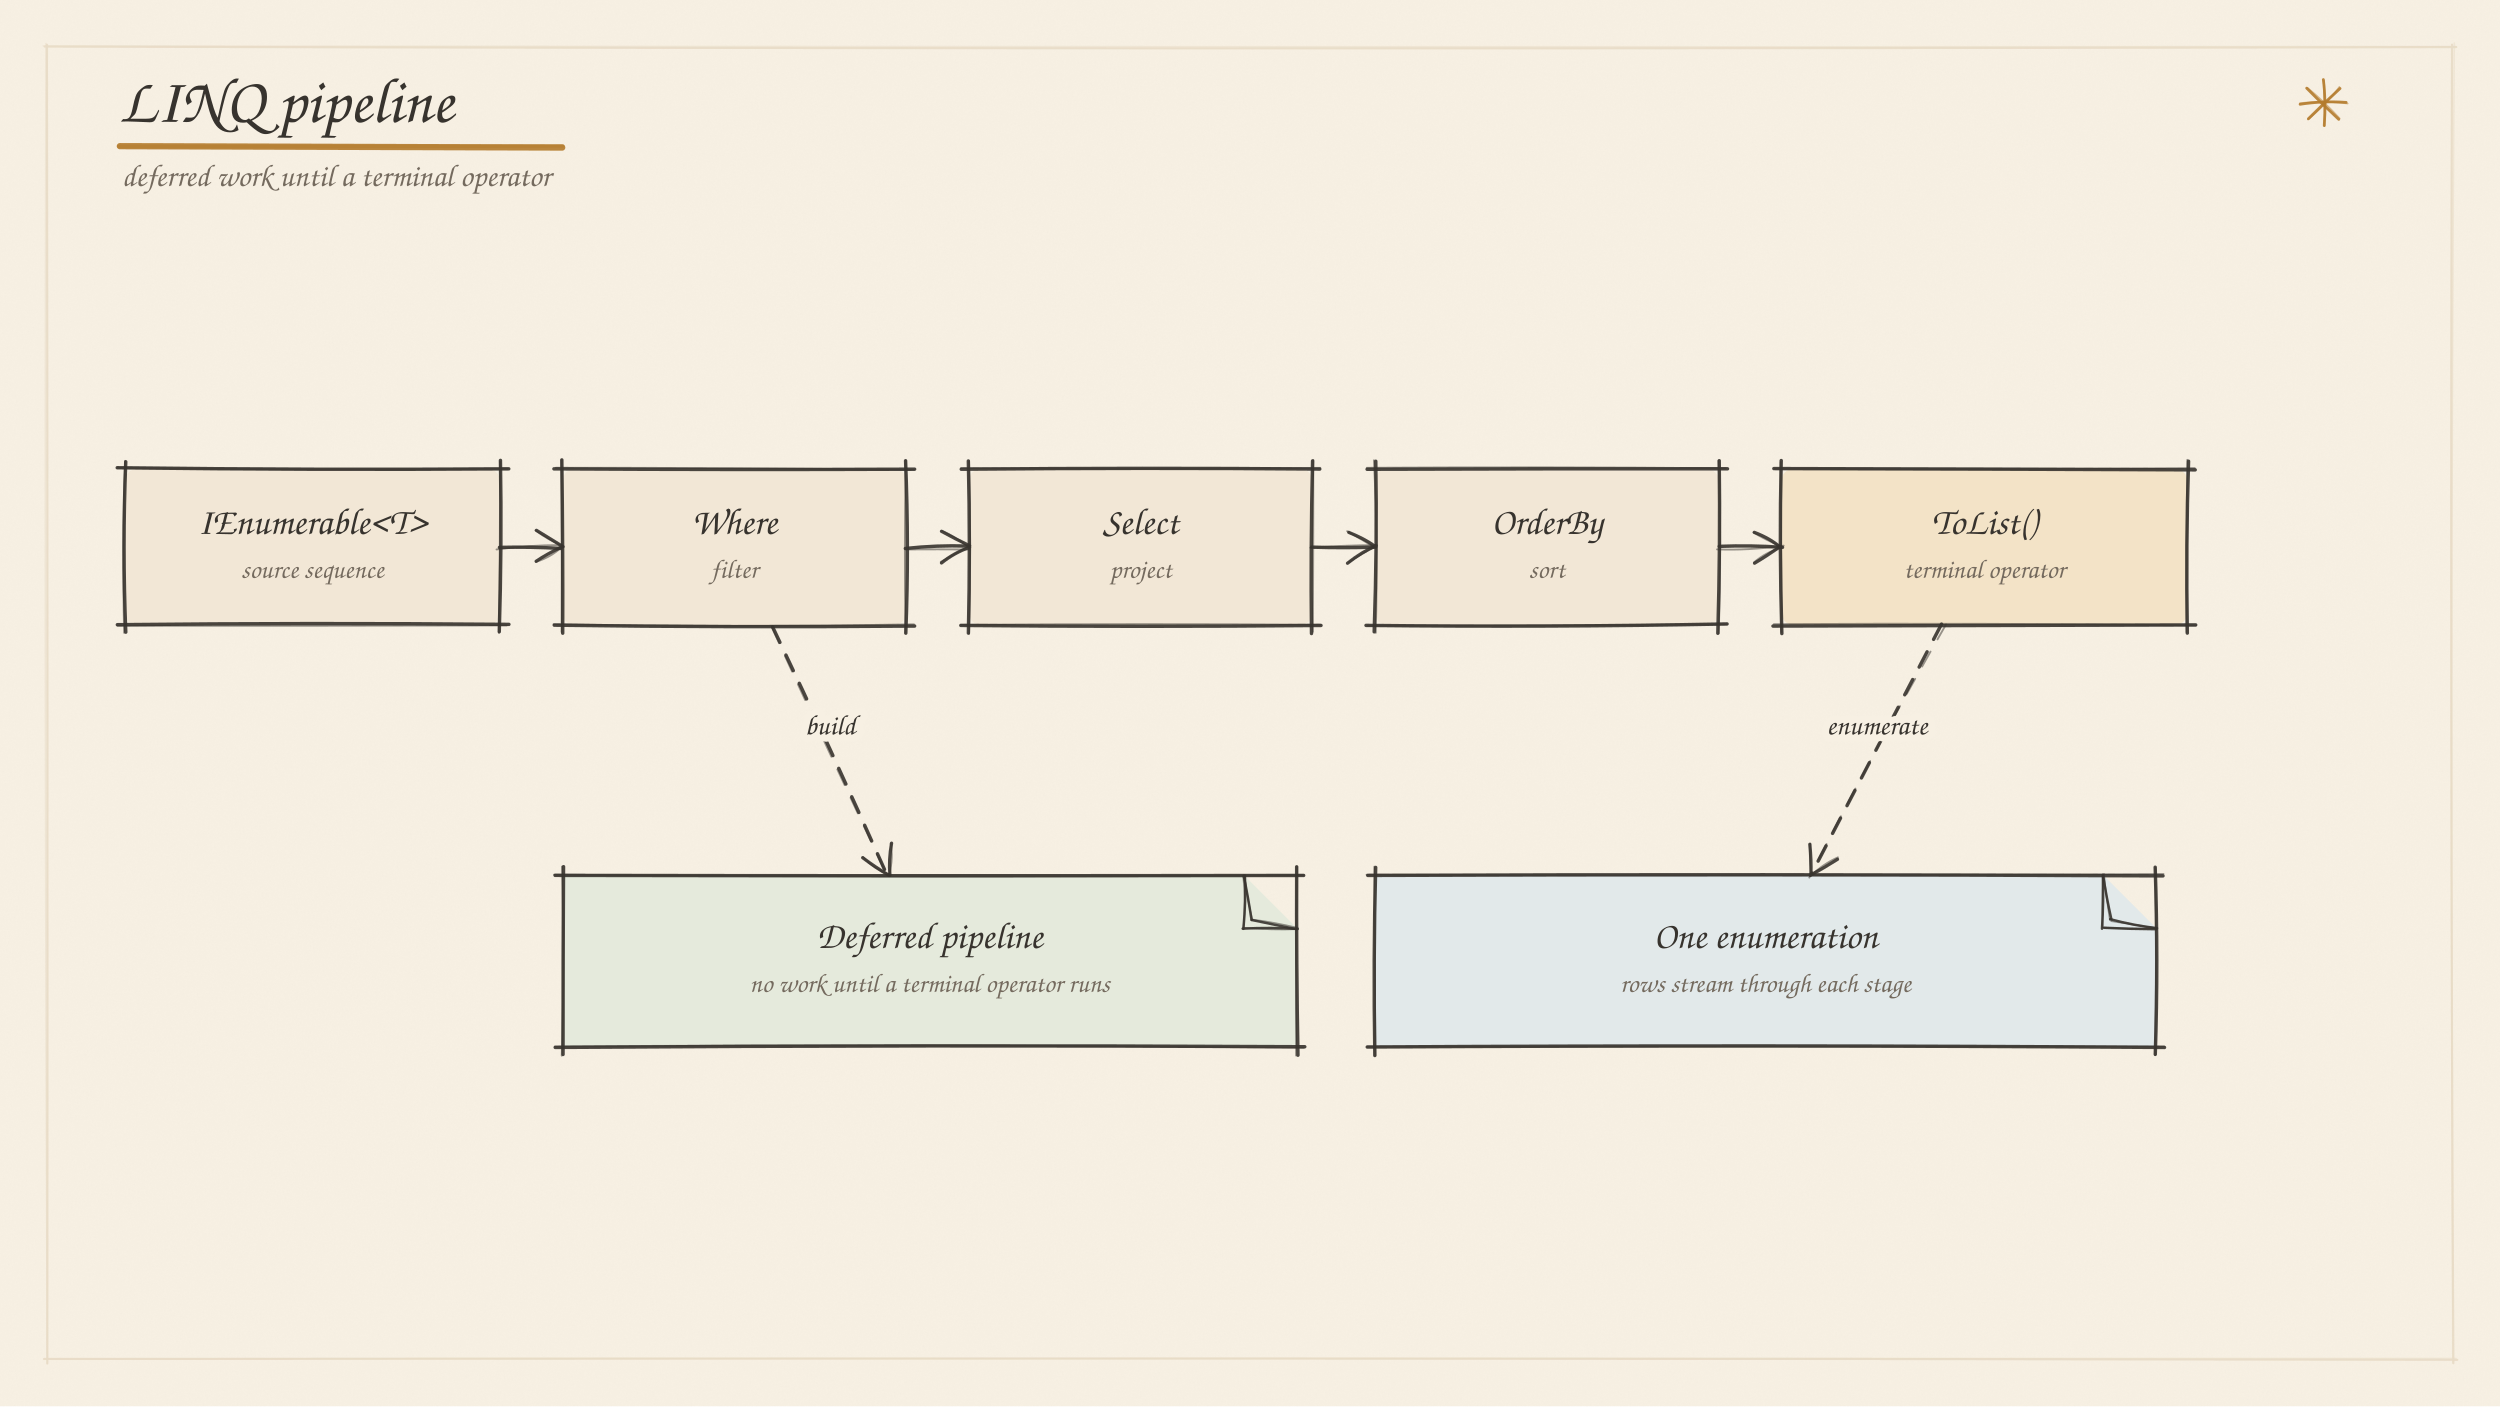
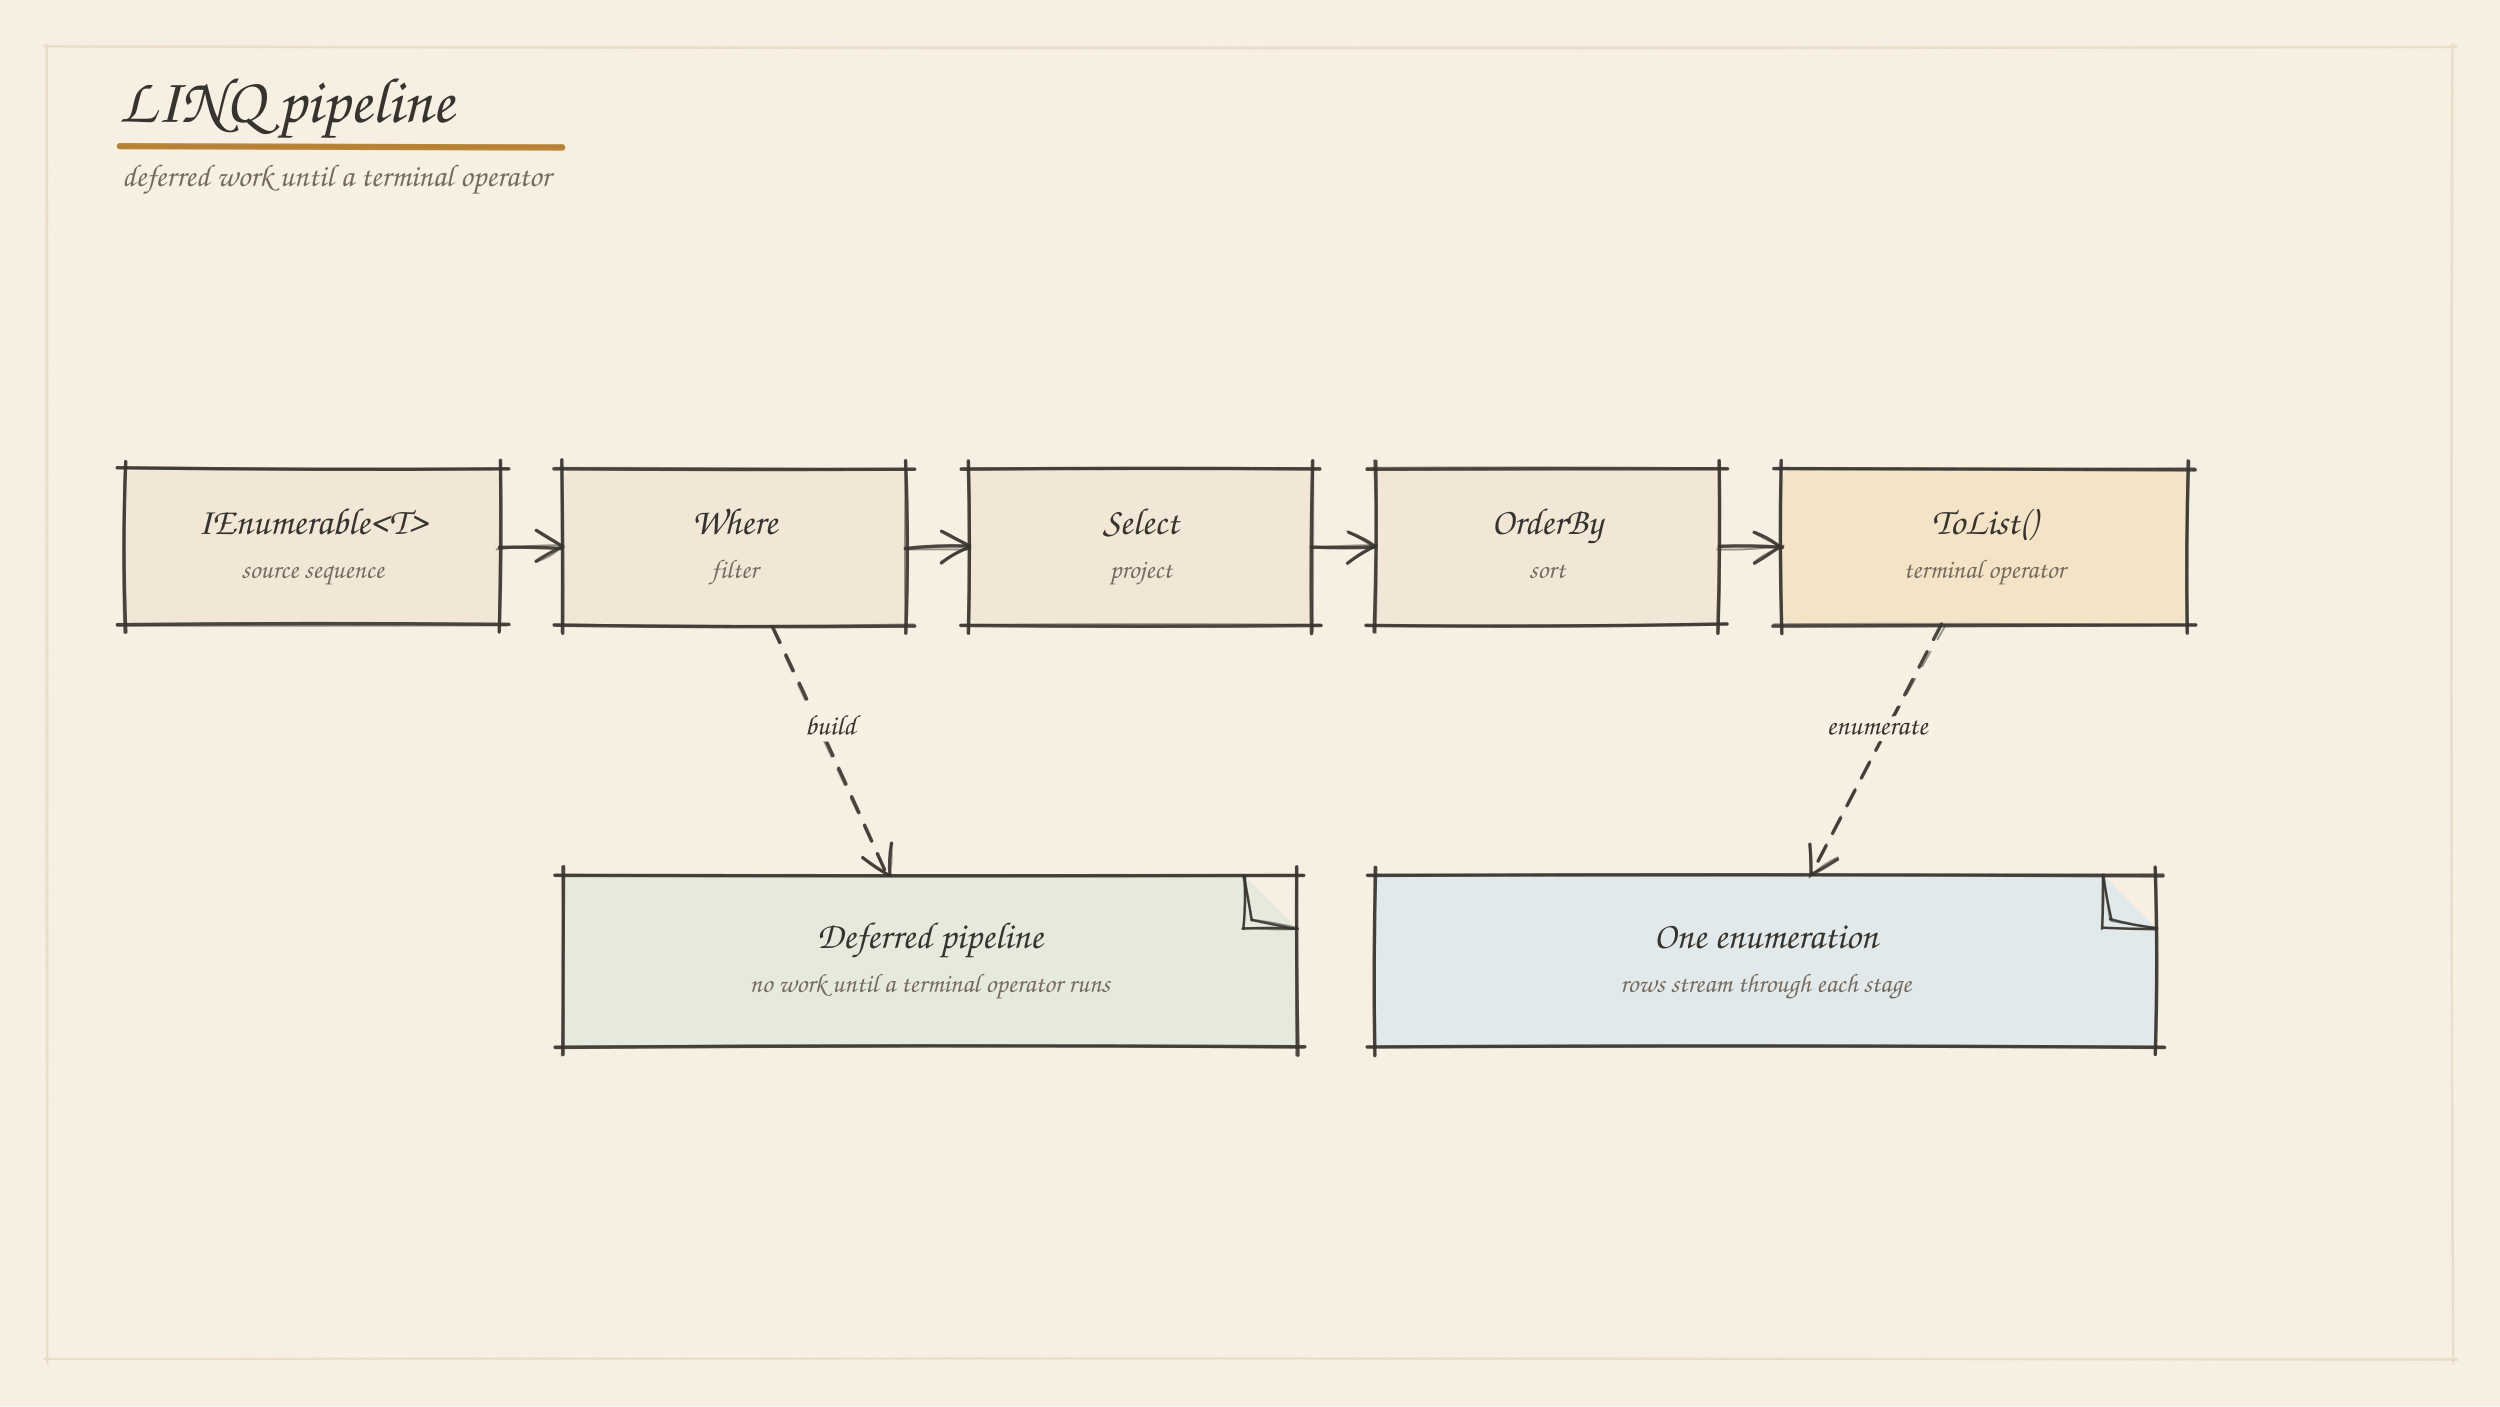
<svg xmlns="http://www.w3.org/2000/svg" width="1600" height="900" viewBox="0 0 1600 900" role="img" aria-label="Hand-drawn LINQ pipeline with deferred execution">
  <defs>
    <filter id="paperNoise" x="0" y="0" width="100%" height="100%">
      <feTurbulence type="fractalNoise" baseFrequency="0.82" numOctaves="2" seed="73" stitchTiles="stitch" />
      <feColorMatrix type="saturate" values="0" />
      <feComponentTransfer>
        <feFuncA type="table" tableValues="0 0.18" />
      </feComponentTransfer>
    </filter>
  </defs>
  <rect width="1600" height="900" fill="#f7f0e3" />
  <rect width="1600" height="900" fill="#000" filter="url(#paperNoise)" opacity="0.13" />
  <path d="M 28.67 29.8 Q 801.99 31.91 1571.98 30.13" fill="none" stroke="#e8dbc6" stroke-width="1.4" stroke-linecap="round" opacity="0.9" />
  <path d="M 27.68 29.43 Q 799.52 30.12 1571.77 29.78" fill="none" stroke="#e8dbc6" stroke-width="1" stroke-linecap="round" opacity="0.5" />
  <path d="M 1569.3 28.59 Q 1567.94 448.26 1570.16 872.46" fill="none" stroke="#e8dbc6" stroke-width="1.4" stroke-linecap="round" opacity="0.9" />
  <path d="M 1570.74 27.53 Q 1567.92 450.67 1569.78 872.32" fill="none" stroke="#e8dbc6" stroke-width="1" stroke-linecap="round" opacity="0.5" />
  <path d="M 1572.64 870.28 Q 799.31 868.94 28.2 869.75" fill="none" stroke="#e8dbc6" stroke-width="1.4" stroke-linecap="round" opacity="0.9" />
  <path d="M 1571.92 869.4 Q 801.25 869.25 28.61 869.69" fill="none" stroke="#e8dbc6" stroke-width="1" stroke-linecap="round" opacity="0.5" />
  <path d="M 30.28 872.63 Q 30.57 448.91 30.05 28.67" fill="none" stroke="#e8dbc6" stroke-width="1.4" stroke-linecap="round" opacity="0.9" />
  <path d="M 30.26 872.73 Q 28.27 451.54 29.42 27.84" fill="none" stroke="#e8dbc6" stroke-width="1" stroke-linecap="round" opacity="0.5" />
  <text x="76" y="78" text-anchor="start" font-family="'Segoe Print','Bradley Hand','Comic Sans MS',cursive" font-size="41" fill="#37332e" font-weight="600">LINQ pipeline</text>
  <text x="78" y="119" text-anchor="start" font-family="'Segoe Print','Bradley Hand','Comic Sans MS',cursive" font-size="20" fill="#746a5e">deferred work until a terminal operator</text>
  <path d="M 76.73 93.54 Q 216.87 93.91 359.81 94.43" fill="none" stroke="#b47b2c" stroke-width="4" stroke-linecap="round" opacity="0.9" />
  <path d="M 75.88 93.68 Q 217.58 94.15 360.26 93.39" fill="none" stroke="#b47b2c" stroke-width="2.2" stroke-linecap="round" opacity="0.5" />
-   <path d="M 1472.07 66.74 Q 1486.42 64.49 1501.52 65.53" fill="none" stroke="#b47b2c" stroke-width="1.8" stroke-linecap="round" opacity="0.9" />
-   <path d="M 1471.95 65.98 Q 1487.03 64.35 1502.55 66.31" fill="none" stroke="#b47b2c" stroke-width="1" stroke-linecap="round" opacity="0.5" />
-   <path d="M 1486.94 50.93 Q 1488.67 64.26 1487.53 80.38" fill="none" stroke="#b47b2c" stroke-width="1.8" stroke-linecap="round" opacity="0.9" />
-   <path d="M 1487.4 51.61 Q 1487.8 68.07 1487.69 80.62" fill="none" stroke="#b47b2c" stroke-width="1" stroke-linecap="round" opacity="0.5" />
-   <path d="M 1476.29 56.43 Q 1484.91 65.31 1496.8 76.38" fill="none" stroke="#b47b2c" stroke-width="1.8" stroke-linecap="round" opacity="0.9" />
-   <path d="M 1476.91 56.24 Q 1487.41 64.93 1497.45 75.81" fill="none" stroke="#b47b2c" stroke-width="1" stroke-linecap="round" opacity="0.5" />
-   <path d="M 1497.62 56.63 Q 1487.6 65.75 1477.37 76.01" fill="none" stroke="#b47b2c" stroke-width="1.8" stroke-linecap="round" opacity="0.9" />
-   <path d="M 1497.23 55.57 Q 1488.48 67.06 1477.1 76.54" fill="none" stroke="#b47b2c" stroke-width="1" stroke-linecap="round" opacity="0.5" />
  <rect x="80" y="300" width="240" height="100" rx="8" fill="#f1e7d5" opacity="0.96" />
  <rect x="360" y="300" width="220" height="100" rx="8" fill="#f1e7d5" opacity="0.96" />
  <rect x="620" y="300" width="220" height="100" rx="8" fill="#f1e7d5" opacity="0.96" />
  <rect x="880" y="300" width="220" height="100" rx="8" fill="#f1e7d5" opacity="0.96" />
  <rect x="1140" y="300" width="260" height="100" rx="8" fill="#f2e3c6" opacity="0.96" />
  <path d="M 360 560 H 796 L 830 594 V 670 H 360 Z" fill="#e4eadc" opacity="0.96" />
  <path d="M 880 560 H 1346 L 1380 594 V 670 H 880 Z" fill="#e1e9ea" opacity="0.96" />
  <path d="M 319.66 350.34 Q 339.45 349.85 358.85 351" fill="none" stroke="#37332e" stroke-width="2.2" stroke-linecap="round" opacity="0.9" />
  <path d="M 317.78 351.65 Q 339.49 348.82 358.23 348.87" fill="none" stroke="#37332e" stroke-width="1.21" stroke-linecap="round" opacity="0.5" />
  <path d="M 343.13 359.21 Q 349.77 354.73 359.53 349.97" fill="none" stroke="#37332e" stroke-width="2.1" stroke-linecap="round" opacity="0.9" />
  <path d="M 342.99 359.67 Q 352.98 356.39 359.37 350.25" fill="none" stroke="#37332e" stroke-width="1.155" stroke-linecap="round" opacity="0.5" />
  <path d="M 343.33 339.41 Q 351.68 344.66 360.34 349.88" fill="none" stroke="#37332e" stroke-width="2.1" stroke-linecap="round" opacity="0.9" />
  <path d="M 342.61 339.45 Q 351.88 346.27 360.18 349.26" fill="none" stroke="#37332e" stroke-width="1.155" stroke-linecap="round" opacity="0.5" />
  <path d="M 579.42 351.03 Q 599.75 348.84 619.05 349.48" fill="none" stroke="#37332e" stroke-width="2.2" stroke-linecap="round" opacity="0.9" />
  <path d="M 579.95 351.65 Q 600.4 351.5 620.83 351.68" fill="none" stroke="#37332e" stroke-width="1.21" stroke-linecap="round" opacity="0.5" />
  <path d="M 602.56 360.3 Q 610.71 353.75 620.51 350.28" fill="none" stroke="#37332e" stroke-width="2.1" stroke-linecap="round" opacity="0.9" />
  <path d="M 602.08 359.56 Q 609.75 355.41 620.32 349.47" fill="none" stroke="#37332e" stroke-width="1.155" stroke-linecap="round" opacity="0.5" />
  <path d="M 602.55 340.04 Q 611.29 344.85 620.56 349.3" fill="none" stroke="#37332e" stroke-width="2.1" stroke-linecap="round" opacity="0.9" />
  <path d="M 602.84 339.68 Q 611.72 343.42 619.9 350.4" fill="none" stroke="#37332e" stroke-width="1.155" stroke-linecap="round" opacity="0.5" />
  <path d="M 839.49 350.16 Q 860.07 350.84 880.4 350.13" fill="none" stroke="#37332e" stroke-width="2.2" stroke-linecap="round" opacity="0.9" />
  <path d="M 838.62 350.53 Q 860.59 348.97 881.06 348.87" fill="none" stroke="#37332e" stroke-width="1.21" stroke-linecap="round" opacity="0.5" />
  <path d="M 862.4 360.47 Q 871.39 353.34 880.65 349.25" fill="none" stroke="#37332e" stroke-width="2.1" stroke-linecap="round" opacity="0.9" />
  <path d="M 863.25 359.86 Q 871.17 354.57 879.44 350.24" fill="none" stroke="#37332e" stroke-width="1.155" stroke-linecap="round" opacity="0.5" />
  <path d="M 863.22 340.72 Q 873.01 344.68 879.55 349.31" fill="none" stroke="#37332e" stroke-width="2.1" stroke-linecap="round" opacity="0.9" />
  <path d="M 862.14 339.94 Q 873.41 346.4 879.86 350.5" fill="none" stroke="#37332e" stroke-width="1.155" stroke-linecap="round" opacity="0.5" />
  <path d="M 1100.31 349.67 Q 1120.71 348.87 1140.79 350.3" fill="none" stroke="#37332e" stroke-width="2.2" stroke-linecap="round" opacity="0.9" />
  <path d="M 1098.89 351.6 Q 1118.95 352.4 1141.52 349.23" fill="none" stroke="#37332e" stroke-width="1.21" stroke-linecap="round" opacity="0.5" />
  <path d="M 1122.91 360.45 Q 1130.44 355.99 1139.44 349.71" fill="none" stroke="#37332e" stroke-width="2.1" stroke-linecap="round" opacity="0.9" />
  <path d="M 1122.55 359.89 Q 1130.28 353.3 1139.76 350.66" fill="none" stroke="#37332e" stroke-width="1.155" stroke-linecap="round" opacity="0.5" />
  <path d="M 1122.75 340.7 Q 1132.92 344.56 1139.55 350.39" fill="none" stroke="#37332e" stroke-width="2.1" stroke-linecap="round" opacity="0.9" />
  <path d="M 1122.19 340.78 Q 1129.25 345.21 1140.67 350.05" fill="none" stroke="#37332e" stroke-width="1.155" stroke-linecap="round" opacity="0.5" />
  <path d="M 494.45 401.16 Q 531.69 479.17 567.82 560.32" fill="none" stroke="#37332e" stroke-width="2.2" stroke-linecap="round" opacity="0.9" stroke-dasharray="11 9" />
  <path d="M 494.04 401.65 Q 529.52 479.51 568.73 562.46" fill="none" stroke="#37332e" stroke-width="1.21" stroke-linecap="round" opacity="0.5" stroke-dasharray="11 9" />
  <path d="M 552.12 548.93 Q 560.47 555.24 569.05 560.29" fill="none" stroke="#37332e" stroke-width="2.1" stroke-linecap="round" opacity="0.9" />
  <path d="M 552.41 548.51 Q 559.22 556.32 568.86 559.55" fill="none" stroke="#37332e" stroke-width="1.155" stroke-linecap="round" opacity="0.5" />
  <path d="M 570.61 539.63 Q 568.71 550.26 569.55 560.19" fill="none" stroke="#37332e" stroke-width="2.1" stroke-linecap="round" opacity="0.9" />
  <path d="M 569.98 539.79 Q 571.86 548.94 569.21 559.47" fill="none" stroke="#37332e" stroke-width="1.155" stroke-linecap="round" opacity="0.5" />
  <text x="531.32" y="470" text-anchor="middle" font-family="'Segoe Print','Bradley Hand','Comic Sans MS',cursive" font-size="18" fill="#37332e" stroke="#f7f0e3" stroke-width="9" stroke-linejoin="round" paint-order="stroke">build</text>
  <path d="M 1242.58 399.43 Q 1200.11 480.84 1159.21 559.55" fill="none" stroke="#37332e" stroke-width="2.2" stroke-linecap="round" opacity="0.9" stroke-dasharray="11 9" />
  <path d="M 1245.45 399.65 Q 1199.25 480.08 1157.97 561.66" fill="none" stroke="#37332e" stroke-width="1.21" stroke-linecap="round" opacity="0.5" stroke-dasharray="11 9" />
  <path d="M 1158.29 540.35 Q 1159.26 550.52 1159.01 559.36" fill="none" stroke="#37332e" stroke-width="2.1" stroke-linecap="round" opacity="0.9" />
  <path d="M 1158.59 539.9 Q 1157.73 550.13 1159.27 559.56" fill="none" stroke="#37332e" stroke-width="1.155" stroke-linecap="round" opacity="0.5" />
  <path d="M 1176 549.95 Q 1166.34 556.04 1158.57 560.2" fill="none" stroke="#37332e" stroke-width="2.1" stroke-linecap="round" opacity="0.9" />
  <path d="M 1176.28 548.67 Q 1166.9 552.84 1158.8 560.56" fill="none" stroke="#37332e" stroke-width="1.155" stroke-linecap="round" opacity="0.5" />
  <text x="1201.32" y="470" text-anchor="middle" font-family="'Segoe Print','Bradley Hand','Comic Sans MS',cursive" font-size="18" fill="#37332e" stroke="#f7f0e3" stroke-width="9" stroke-linejoin="round" paint-order="stroke">enumerate</text>
  <path d="M 75.03 299.35 Q 201.57 300.9 325.61 300.06" fill="none" stroke="#37332e" stroke-width="2.2" stroke-linecap="round" opacity="0.9" />
  <path d="M 75.3 299.47 Q 199.89 301.04 324.94 299.92" fill="none" stroke="#37332e" stroke-width="1.21" stroke-linecap="round" opacity="0.5" />
  <path d="M 320.29 294.65 Q 321.23 349.46 319.53 404.31" fill="none" stroke="#37332e" stroke-width="2.2" stroke-linecap="round" opacity="0.9" />
  <path d="M 320.04 295.58 Q 320.06 348.8 319.3 405.02" fill="none" stroke="#37332e" stroke-width="1.21" stroke-linecap="round" opacity="0.5" />
  <path d="M 325.7 399.6 Q 198.03 398.49 75.11 399.8" fill="none" stroke="#37332e" stroke-width="2.2" stroke-linecap="round" opacity="0.9" />
  <path d="M 324.3 400.28 Q 198.31 400.62 75.22 400.5" fill="none" stroke="#37332e" stroke-width="1.21" stroke-linecap="round" opacity="0.5" />
  <path d="M 80.5 404.58 Q 78.29 350.24 80.48 295.55" fill="none" stroke="#37332e" stroke-width="2.2" stroke-linecap="round" opacity="0.9" />
  <path d="M 79.44 405 Q 78.17 350 80.09 294.94" fill="none" stroke="#37332e" stroke-width="1.21" stroke-linecap="round" opacity="0.5" />
  <text x="200" y="341.72" text-anchor="middle" font-family="'Segoe Print','Bradley Hand','Comic Sans MS',cursive" font-size="24" fill="#37332e">IEnumerable&lt;T&gt;</text>
  <text x="200" y="369.8" text-anchor="middle" font-family="'Segoe Print','Bradley Hand','Comic Sans MS',cursive" font-size="17" fill="#746a5e">source sequence</text>
  <path d="M 354.51 300.07 Q 470.4 300.77 585.36 300.27" fill="none" stroke="#37332e" stroke-width="2.2" stroke-linecap="round" opacity="0.9" />
  <path d="M 355.75 299.37 Q 469.85 299.31 584.98 300.74" fill="none" stroke="#37332e" stroke-width="1.21" stroke-linecap="round" opacity="0.5" />
  <path d="M 579.57 294.89 Q 581.81 351.11 579.71 405.23" fill="none" stroke="#37332e" stroke-width="2.2" stroke-linecap="round" opacity="0.9" />
  <path d="M 579.67 294.66 Q 578.71 351.48 579.48 404.95" fill="none" stroke="#37332e" stroke-width="1.21" stroke-linecap="round" opacity="0.5" />
  <path d="M 585.36 400.67 Q 468.61 401.71 354.73 400.1" fill="none" stroke="#37332e" stroke-width="2.2" stroke-linecap="round" opacity="0.9" />
  <path d="M 584.91 399.56 Q 470.7 401.59 354.28 399.45" fill="none" stroke="#37332e" stroke-width="1.21" stroke-linecap="round" opacity="0.5" />
  <path d="M 360.13 405.24 Q 360.32 351.63 359.57 294.34" fill="none" stroke="#37332e" stroke-width="2.2" stroke-linecap="round" opacity="0.9" />
  <path d="M 359.39 404.44 Q 359.69 352.03 359.44 294.42" fill="none" stroke="#37332e" stroke-width="1.21" stroke-linecap="round" opacity="0.5" />
  <text x="470" y="341.72" text-anchor="middle" font-family="'Segoe Print','Bradley Hand','Comic Sans MS',cursive" font-size="24" fill="#37332e">Where</text>
  <text x="470" y="369.8" text-anchor="middle" font-family="'Segoe Print','Bradley Hand','Comic Sans MS',cursive" font-size="17" fill="#746a5e">filter</text>
  <path d="M 615.2 300.31 Q 732.08 299.24 844.65 300.2" fill="none" stroke="#37332e" stroke-width="2.2" stroke-linecap="round" opacity="0.9" />
  <path d="M 615.12 299.51 Q 730.13 300.63 844.97 299.42" fill="none" stroke="#37332e" stroke-width="1.21" stroke-linecap="round" opacity="0.5" />
  <path d="M 840.05 294.99 Q 838.69 351.84 839.35 405.46" fill="none" stroke="#37332e" stroke-width="2.2" stroke-linecap="round" opacity="0.9" />
  <path d="M 840.52 294.34 Q 840.53 352.07 840.25 404.36" fill="none" stroke="#37332e" stroke-width="1.21" stroke-linecap="round" opacity="0.5" />
  <path d="M 845.44 400.29 Q 730.8 401.39 614.92 400.27" fill="none" stroke="#37332e" stroke-width="2.2" stroke-linecap="round" opacity="0.9" />
  <path d="M 845.05 399.82 Q 731.75 399.07 615.04 399.87" fill="none" stroke="#37332e" stroke-width="1.21" stroke-linecap="round" opacity="0.5" />
  <path d="M 619.77 405.19 Q 621 348.65 619.74 295.03" fill="none" stroke="#37332e" stroke-width="2.2" stroke-linecap="round" opacity="0.9" />
  <path d="M 620.2 405.61 Q 621.66 351.42 620.18 295.17" fill="none" stroke="#37332e" stroke-width="1.21" stroke-linecap="round" opacity="0.5" />
  <text x="730" y="341.72" text-anchor="middle" font-family="'Segoe Print','Bradley Hand','Comic Sans MS',cursive" font-size="24" fill="#37332e">Select</text>
  <text x="730" y="369.8" text-anchor="middle" font-family="'Segoe Print','Bradley Hand','Comic Sans MS',cursive" font-size="17" fill="#746a5e">project</text>
  <path d="M 874.95 300.34 Q 990.84 299.92 1105.6 300.04" fill="none" stroke="#37332e" stroke-width="2.2" stroke-linecap="round" opacity="0.9" />
  <path d="M 874.75 299.39 Q 991.38 298.68 1104.51 299.7" fill="none" stroke="#37332e" stroke-width="1.21" stroke-linecap="round" opacity="0.5" />
  <path d="M 1100.31 294.85 Q 1101.01 349.17 1099.41 405.3" fill="none" stroke="#37332e" stroke-width="2.2" stroke-linecap="round" opacity="0.9" />
  <path d="M 1099.87 294.92 Q 1101.91 348.85 1099.96 405.24" fill="none" stroke="#37332e" stroke-width="1.21" stroke-linecap="round" opacity="0.5" />
  <path d="M 1105.31 399.32 Q 991.52 401.55 874.25 400.25" fill="none" stroke="#37332e" stroke-width="2.2" stroke-linecap="round" opacity="0.9" />
  <path d="M 1105.14 399.54 Q 988.11 400.66 875.18 400.46" fill="none" stroke="#37332e" stroke-width="1.21" stroke-linecap="round" opacity="0.5" />
  <path d="M 879.48 404.36 Q 881.4 348.44 880.5 295.2" fill="none" stroke="#37332e" stroke-width="2.2" stroke-linecap="round" opacity="0.9" />
  <path d="M 880.5 404.99 Q 881.96 347.97 879.31 294.6" fill="none" stroke="#37332e" stroke-width="1.21" stroke-linecap="round" opacity="0.5" />
  <text x="990" y="341.72" text-anchor="middle" font-family="'Segoe Print','Bradley Hand','Comic Sans MS',cursive" font-size="24" fill="#37332e">OrderBy</text>
  <text x="990" y="369.8" text-anchor="middle" font-family="'Segoe Print','Bradley Hand','Comic Sans MS',cursive" font-size="17" fill="#746a5e">sort</text>
  <path d="M 1135.27 299.89 Q 1271.07 300.14 1404.93 300.71" fill="none" stroke="#37332e" stroke-width="2.2" stroke-linecap="round" opacity="0.9" />
  <path d="M 1135.63 299.97 Q 1268.54 300.57 1404.63 299.57" fill="none" stroke="#37332e" stroke-width="1.21" stroke-linecap="round" opacity="0.5" />
  <path d="M 1400.68 295.2 Q 1398.93 347.91 1399.88 405.18" fill="none" stroke="#37332e" stroke-width="2.2" stroke-linecap="round" opacity="0.9" />
  <path d="M 1399.88 294.3 Q 1399.39 348.37 1399.42 404.54" fill="none" stroke="#37332e" stroke-width="1.21" stroke-linecap="round" opacity="0.5" />
  <path d="M 1405.25 399.95 Q 1270.8 400.32 1134.71 400.68" fill="none" stroke="#37332e" stroke-width="2.2" stroke-linecap="round" opacity="0.9" />
  <path d="M 1405.41 400.26 Q 1269.22 398.65 1135.28 399.46" fill="none" stroke="#37332e" stroke-width="1.21" stroke-linecap="round" opacity="0.5" />
  <path d="M 1140.38 405.48 Q 1138.68 350.22 1139.98 294.75" fill="none" stroke="#37332e" stroke-width="2.2" stroke-linecap="round" opacity="0.9" />
  <path d="M 1140.2 404.56 Q 1139.97 348.91 1139.66 295.72" fill="none" stroke="#37332e" stroke-width="1.21" stroke-linecap="round" opacity="0.5" />
  <text x="1270" y="341.72" text-anchor="middle" font-family="'Segoe Print','Bradley Hand','Comic Sans MS',cursive" font-size="24" fill="#37332e">ToList()</text>
  <text x="1270" y="369.8" text-anchor="middle" font-family="'Segoe Print','Bradley Hand','Comic Sans MS',cursive" font-size="17" fill="#746a5e">terminal operator</text>
  <path d="M 355.28 560.24 Q 594.92 560.7 834.34 560.28" fill="none" stroke="#37332e" stroke-width="2.2" stroke-linecap="round" opacity="0.9" />
  <path d="M 354.62 559.79 Q 597.05 561.93 834.39 560.04" fill="none" stroke="#37332e" stroke-width="1.21" stroke-linecap="round" opacity="0.5" />
  <path d="M 829.87 554.76 Q 829.61 616.89 830.69 675.33" fill="none" stroke="#37332e" stroke-width="2.2" stroke-linecap="round" opacity="0.9" />
  <path d="M 830.12 554.83 Q 829.2 615.77 829.49 675.54" fill="none" stroke="#37332e" stroke-width="1.21" stroke-linecap="round" opacity="0.5" />
  <path d="M 835.06 669.91 Q 596.13 668.62 355.34 670.36" fill="none" stroke="#37332e" stroke-width="2.2" stroke-linecap="round" opacity="0.9" />
  <path d="M 834.41 670.62 Q 595.89 668.05 355.06 669.75" fill="none" stroke="#37332e" stroke-width="1.21" stroke-linecap="round" opacity="0.5" />
  <path d="M 360.34 674.84 Q 360.33 615.47 360.66 554.68" fill="none" stroke="#37332e" stroke-width="2.2" stroke-linecap="round" opacity="0.9" />
  <path d="M 359.5 675.63 Q 361.42 617.06 359.68 554.63" fill="none" stroke="#37332e" stroke-width="1.21" stroke-linecap="round" opacity="0.5" />
  <path d="M 795.96 560.42 Q 798.99 575.1 800.98 588.73" fill="none" stroke="#37332e" stroke-width="1.6" stroke-linecap="round" opacity="0.9" />
  <path d="M 796.4 560.42 Q 798.45 576.59 801.64 588.83" fill="none" stroke="#37332e" stroke-width="1" stroke-linecap="round" opacity="0.5" />
  <path d="M 801.11 588.8 Q 817.1 592.16 829.79 594.65" fill="none" stroke="#37332e" stroke-width="1.6" stroke-linecap="round" opacity="0.9" />
  <path d="M 801.39 588.45 Q 815.17 590.19 830.58 593.8" fill="none" stroke="#37332e" stroke-width="1" stroke-linecap="round" opacity="0.5" />
  <path d="M 796.74 560.43 Q 797.46 575.88 795.79 594.45" fill="none" stroke="#37332e" stroke-width="1.6" stroke-linecap="round" opacity="0.9" />
  <path d="M 795.56 560.46 Q 797.39 577.43 795.79 593.45" fill="none" stroke="#37332e" stroke-width="1" stroke-linecap="round" opacity="0.5" />
  <path d="M 795.32 594.32 Q 813.82 593.42 830.55 594.51" fill="none" stroke="#37332e" stroke-width="1.6" stroke-linecap="round" opacity="0.9" />
  <path d="M 795.96 593.72 Q 814.65 595.44 830.05 594.71" fill="none" stroke="#37332e" stroke-width="1" stroke-linecap="round" opacity="0.5" />
  <text x="595" y="606.72" text-anchor="middle" font-family="'Segoe Print','Bradley Hand','Comic Sans MS',cursive" font-size="24" fill="#37332e">Deferred pipeline</text>
  <text x="595" y="634.8" text-anchor="middle" font-family="'Segoe Print','Bradley Hand','Comic Sans MS',cursive" font-size="17" fill="#746a5e">no work until a terminal operator runs</text>
  <path d="M 875.38 560.27 Q 1128.16 559.27 1384.31 560.56" fill="none" stroke="#37332e" stroke-width="2.2" stroke-linecap="round" opacity="0.9" />
  <path d="M 874.6 559.82 Q 1128.58 560.8 1384.63 559.36" fill="none" stroke="#37332e" stroke-width="1.21" stroke-linecap="round" opacity="0.5" />
  <path d="M 1379.32 555.02 Q 1381.33 615.05 1379.38 674.78" fill="none" stroke="#37332e" stroke-width="2.2" stroke-linecap="round" opacity="0.9" />
  <path d="M 1379.39 555.42 Q 1380.25 615.79 1379.31 675.34" fill="none" stroke="#37332e" stroke-width="1.21" stroke-linecap="round" opacity="0.5" />
  <path d="M 1385.29 670.37 Q 1131.93 668.58 875.04 670.09" fill="none" stroke="#37332e" stroke-width="2.2" stroke-linecap="round" opacity="0.9" />
  <path d="M 1385.07 669.74 Q 1130.04 669.53 875.14 669.92" fill="none" stroke="#37332e" stroke-width="1.21" stroke-linecap="round" opacity="0.5" />
  <path d="M 879.89 675.53 Q 878.86 613.49 880.43 555.16" fill="none" stroke="#37332e" stroke-width="2.2" stroke-linecap="round" opacity="0.9" />
  <path d="M 880.14 675.44 Q 880.08 616.87 879.57 554.66" fill="none" stroke="#37332e" stroke-width="1.21" stroke-linecap="round" opacity="0.5" />
  <path d="M 1345.99 560.44 Q 1348.27 574.97 1351.28 588.34" fill="none" stroke="#37332e" stroke-width="1.6" stroke-linecap="round" opacity="0.9" />
  <path d="M 1346.62 559.3 Q 1347.78 573.15 1350.32 588.8" fill="none" stroke="#37332e" stroke-width="1" stroke-linecap="round" opacity="0.5" />
  <path d="M 1350.48 588.26 Q 1365.61 592.34 1380.49 594.03" fill="none" stroke="#37332e" stroke-width="1.6" stroke-linecap="round" opacity="0.9" />
  <path d="M 1351.16 589.59 Q 1364.03 591.67 1380.1 594.06" fill="none" stroke="#37332e" stroke-width="1" stroke-linecap="round" opacity="0.5" />
  <path d="M 1345.82 559.89 Q 1346.4 576.73 1345.28 594.37" fill="none" stroke="#37332e" stroke-width="1.6" stroke-linecap="round" opacity="0.9" />
  <path d="M 1345.87 560.54 Q 1344.94 578.74 1345.8 593.45" fill="none" stroke="#37332e" stroke-width="1" stroke-linecap="round" opacity="0.5" />
  <path d="M 1346.57 593.77 Q 1363.3 594.6 1380.03 594.69" fill="none" stroke="#37332e" stroke-width="1.6" stroke-linecap="round" opacity="0.9" />
  <path d="M 1346.1 593.64 Q 1360.9 594.59 1380.44 594.19" fill="none" stroke="#37332e" stroke-width="1" stroke-linecap="round" opacity="0.5" />
  <text x="1130" y="606.72" text-anchor="middle" font-family="'Segoe Print','Bradley Hand','Comic Sans MS',cursive" font-size="24" fill="#37332e">One enumeration</text>
  <text x="1130" y="634.8" text-anchor="middle" font-family="'Segoe Print','Bradley Hand','Comic Sans MS',cursive" font-size="17" fill="#746a5e">rows stream through each stage</text>
</svg>
